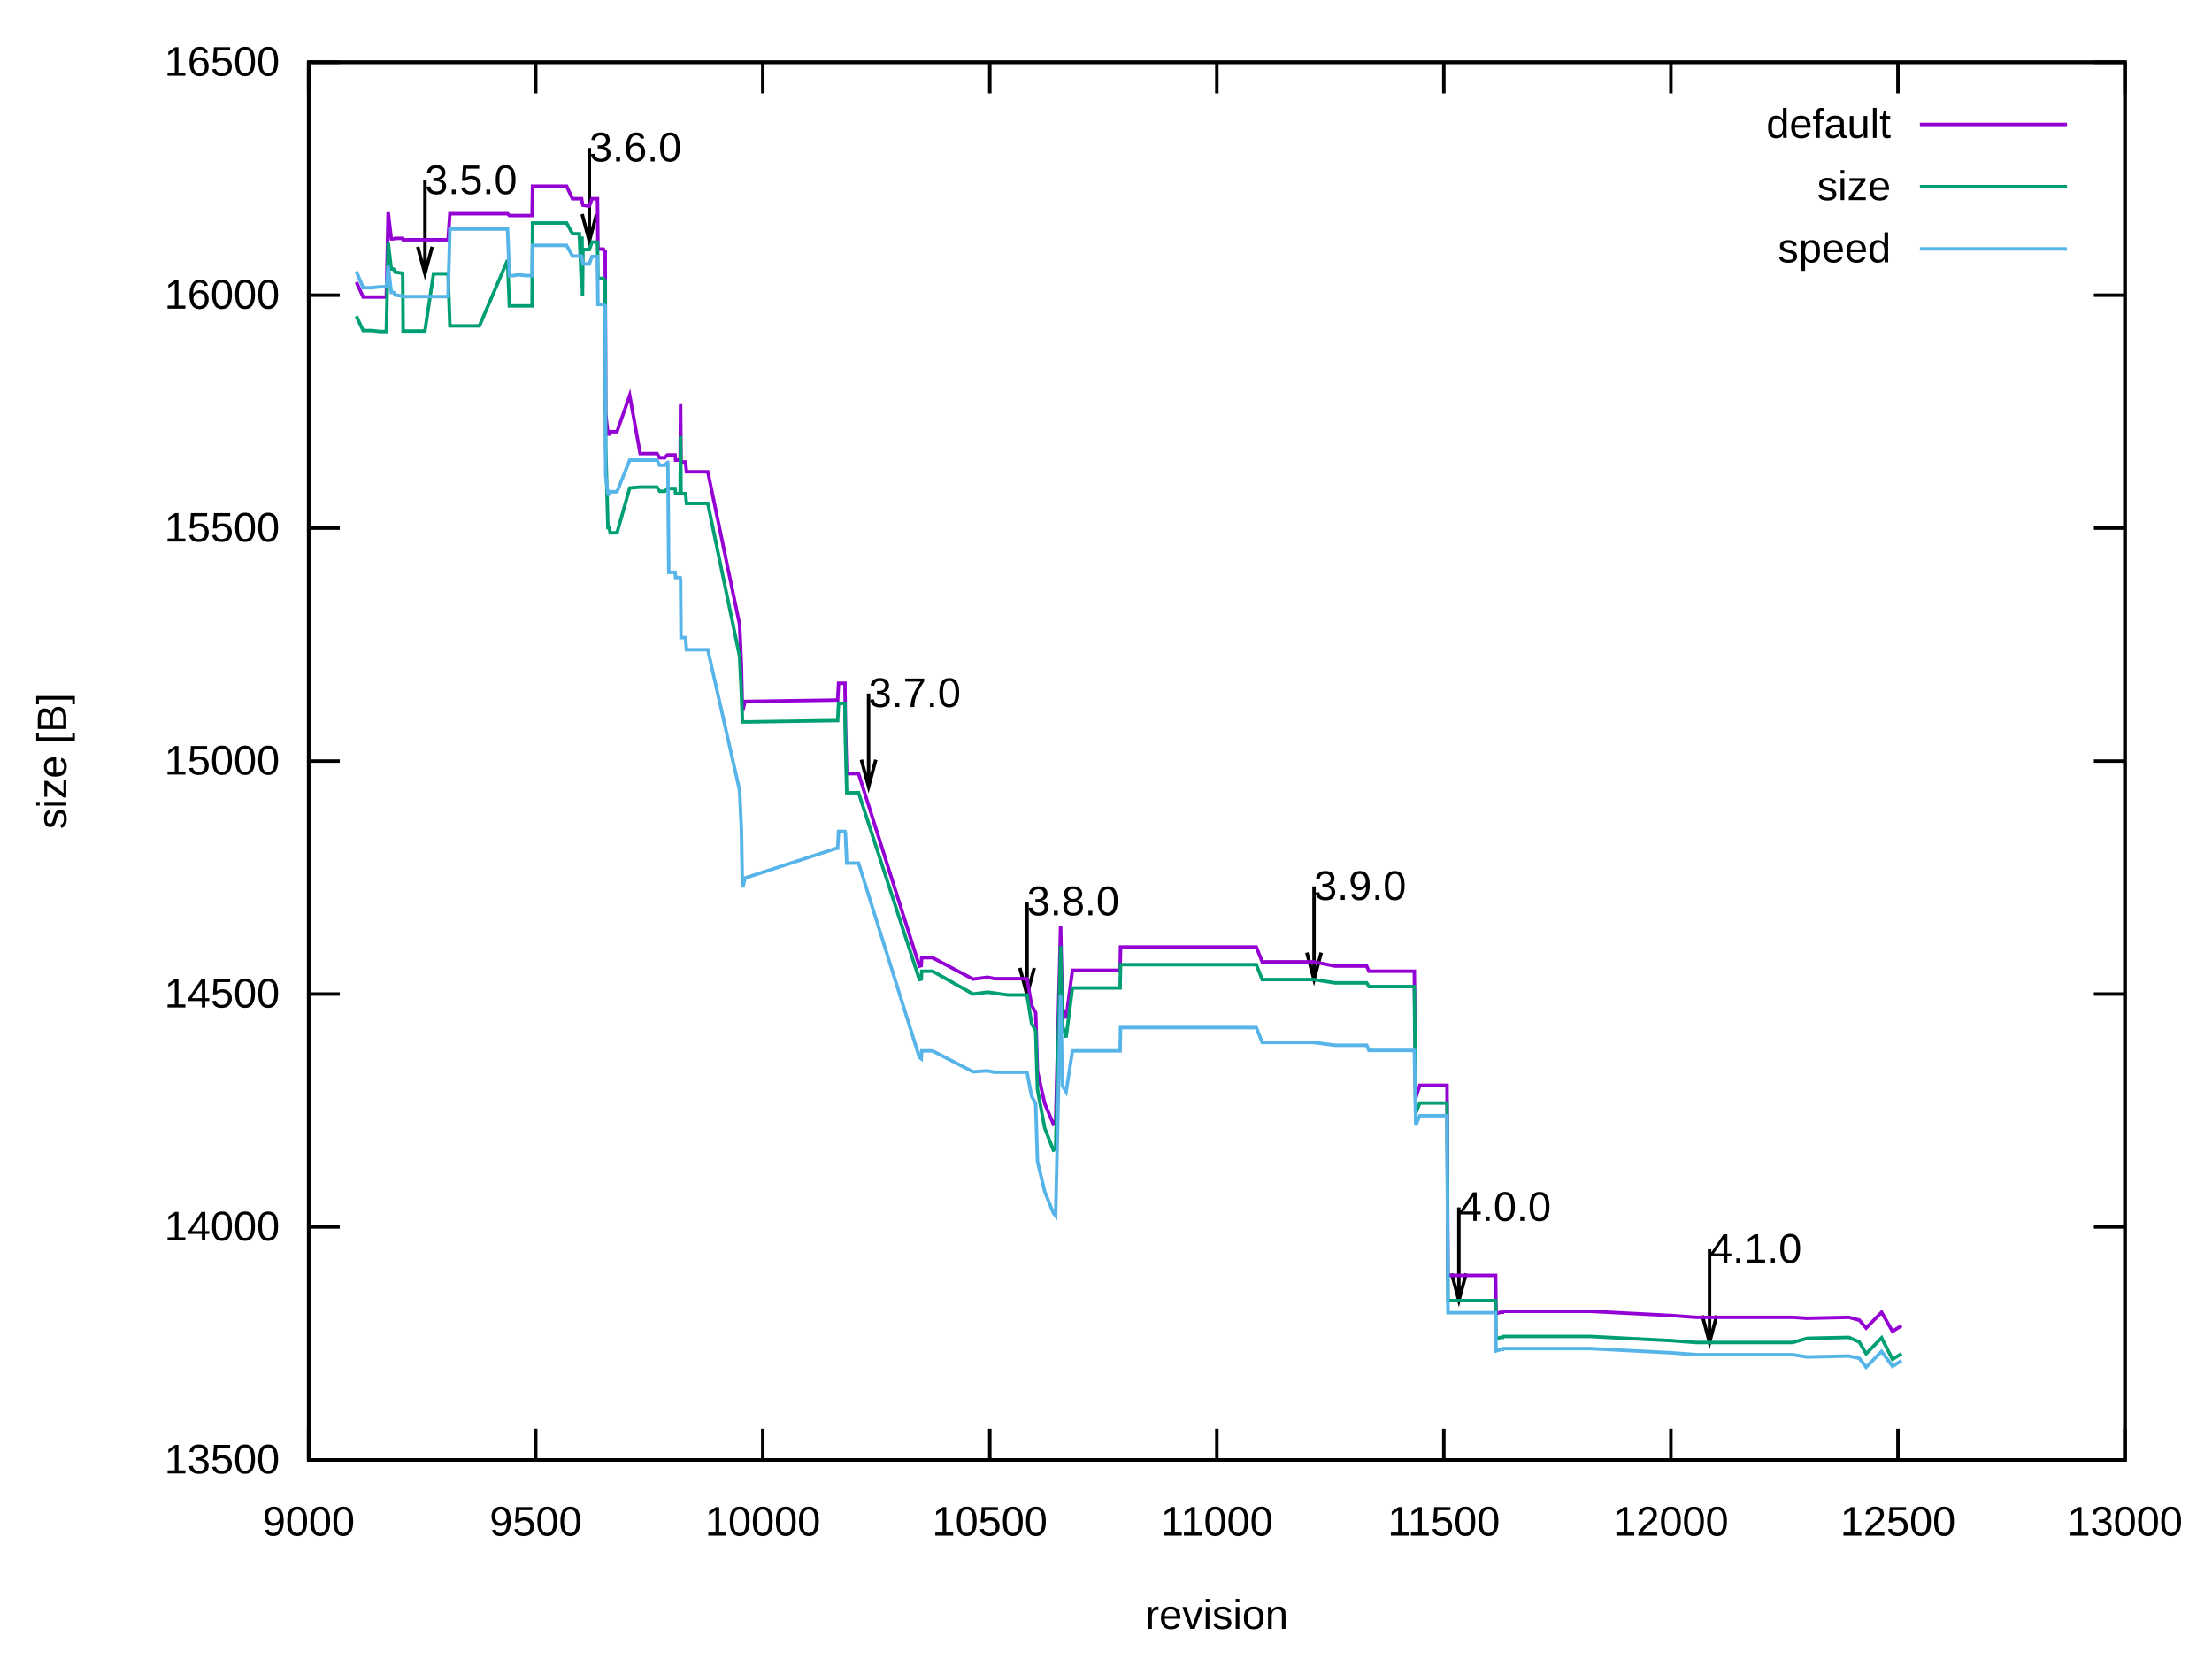
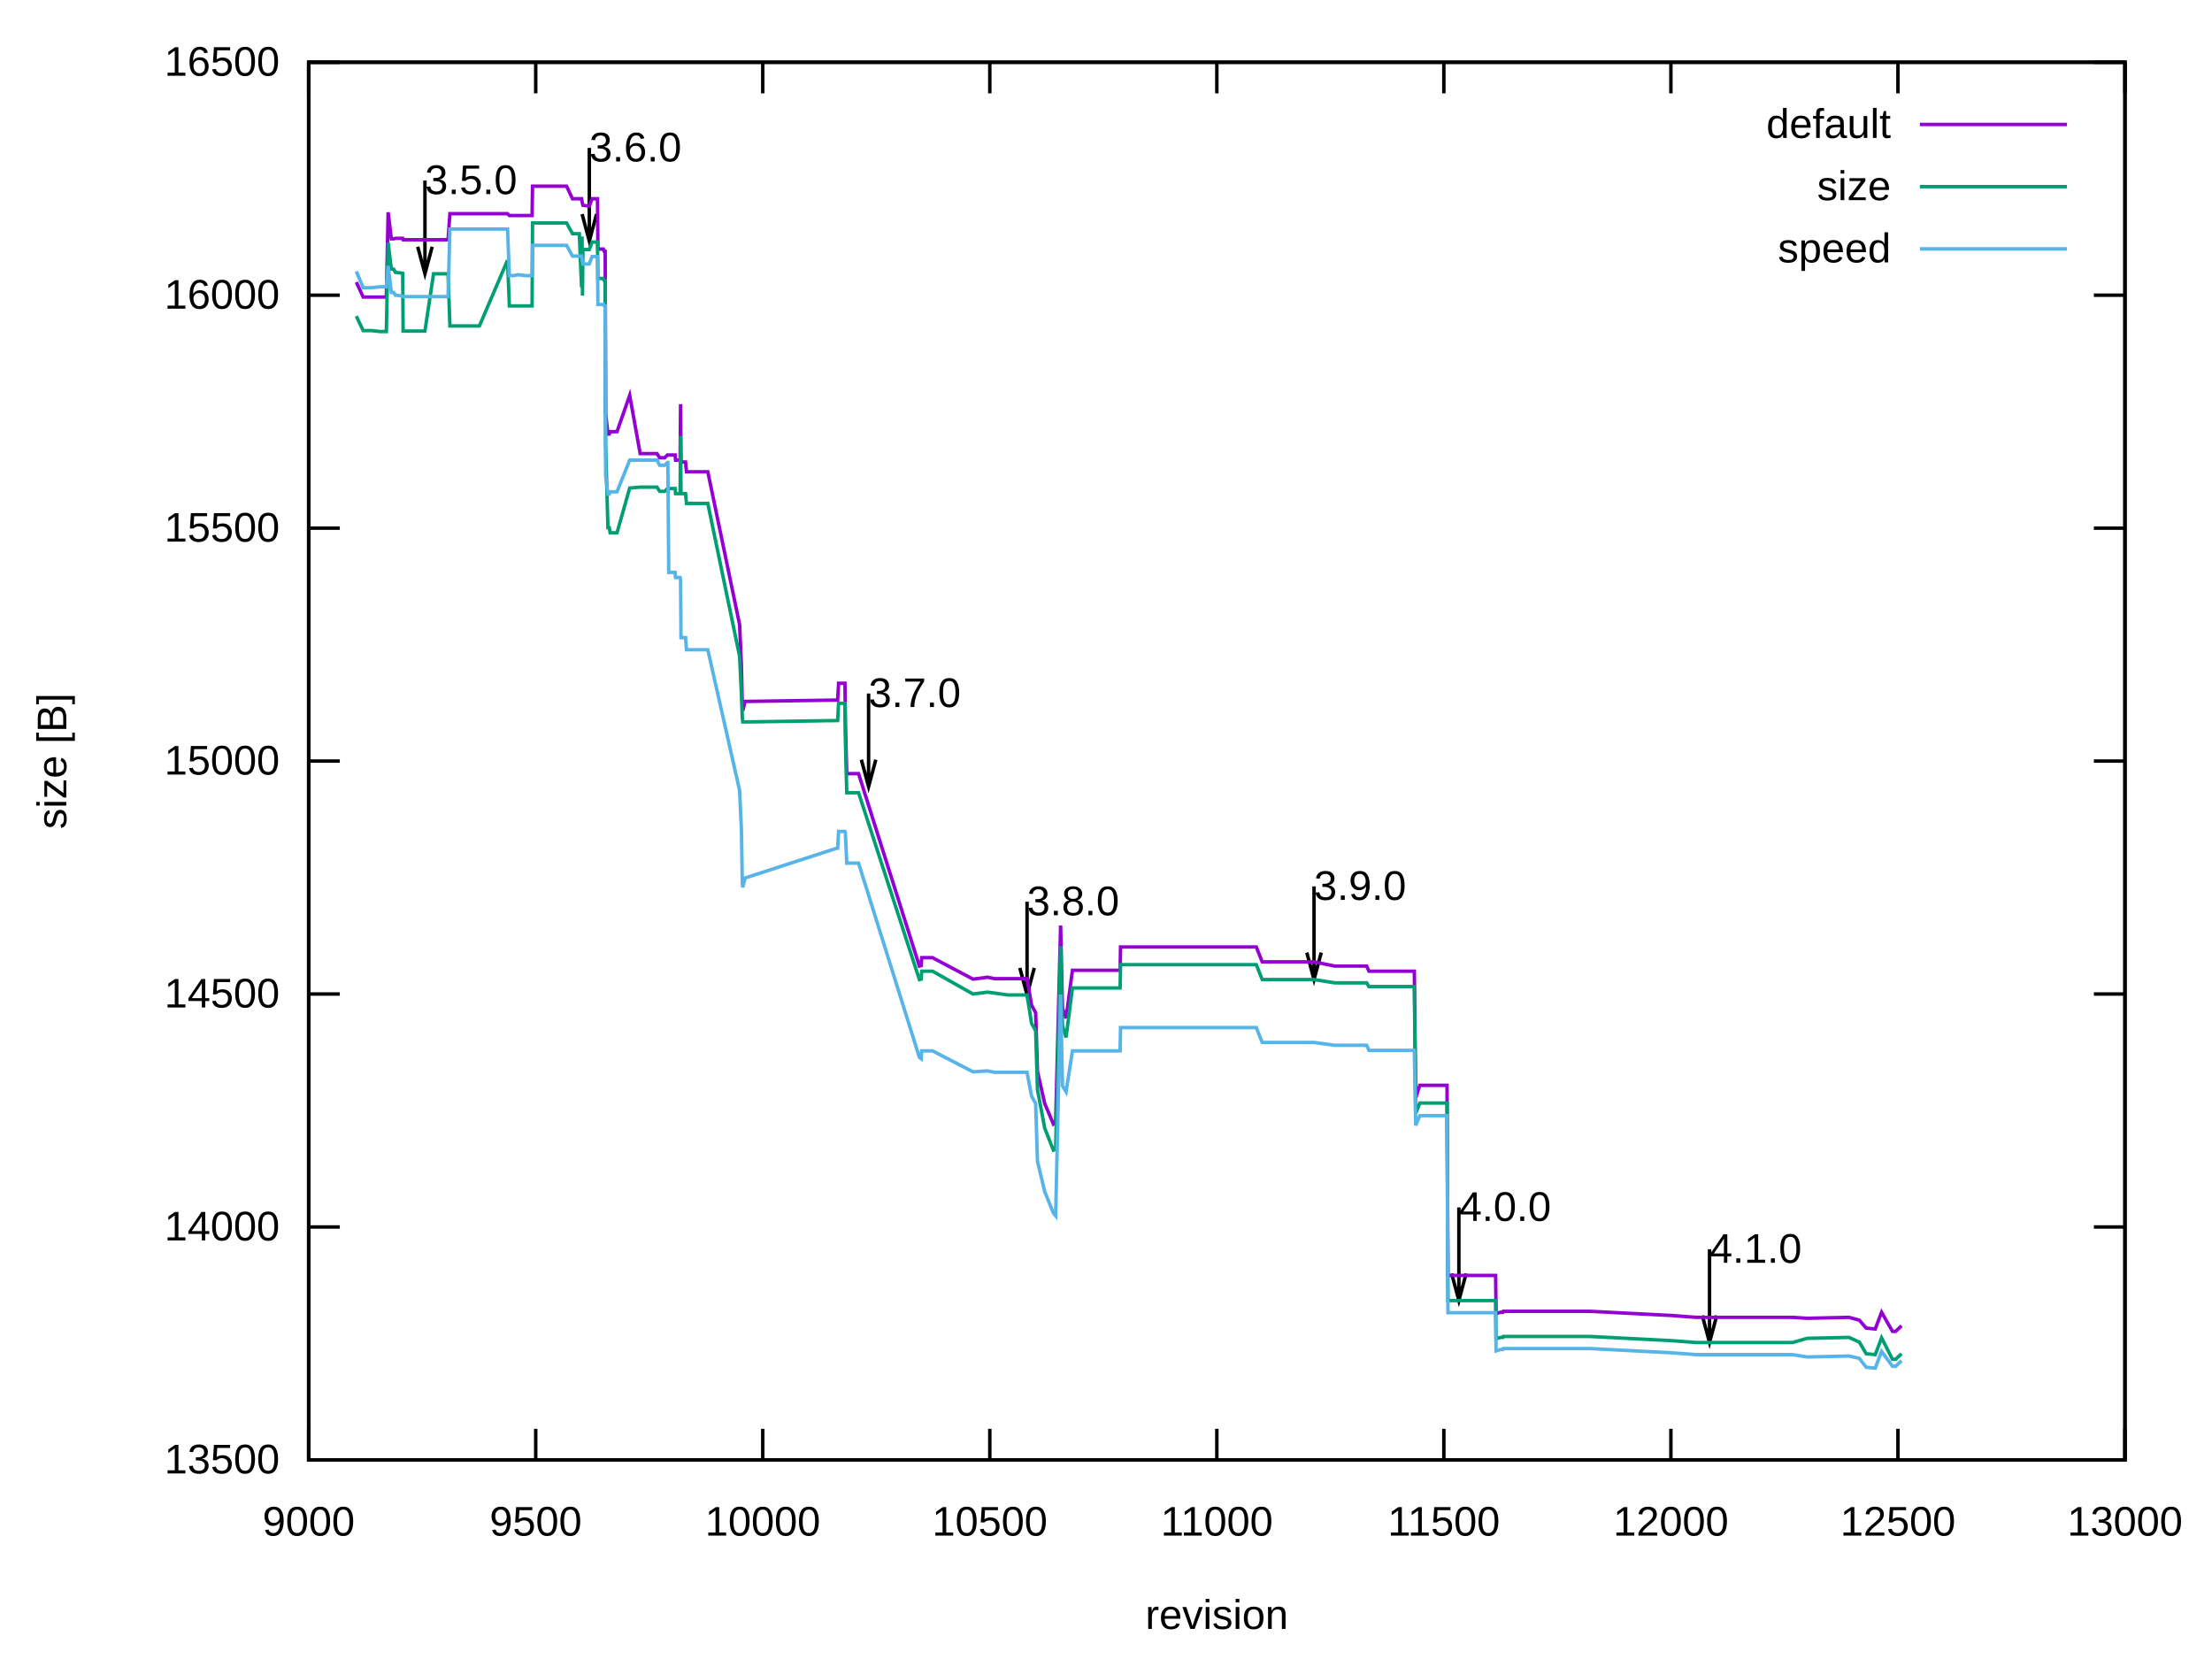
<svg xmlns="http://www.w3.org/2000/svg" xmlns:xlink="http://www.w3.org/1999/xlink" width="640" height="480" viewBox="0 0 640 480">
  <g id="gnuplot_canvas">
    <rect x="0" y="0" width="640" height="480" fill="none" />
    <defs>
      <circle id="gpDot" r="0.5" stroke-width="0.5" stroke="currentColor" />
      <path id="gpPt0" stroke-width="0.222" stroke="currentColor" d="M-1,0 h2 M0,-1 v2" />
      <path id="gpPt1" stroke-width="0.222" stroke="currentColor" d="M-1,-1 L1,1 M1,-1 L-1,1" />
      <path id="gpPt2" stroke-width="0.222" stroke="currentColor" d="M-1,0 L1,0 M0,-1 L0,1 M-1,-1 L1,1 M-1,1 L1,-1" />
      <rect id="gpPt3" stroke-width="0.222" stroke="currentColor" x="-1" y="-1" width="2" height="2" />
      <rect id="gpPt4" stroke-width="0.222" stroke="currentColor" fill="currentColor" x="-1" y="-1" width="2" height="2" />
      <circle id="gpPt5" stroke-width="0.222" stroke="currentColor" cx="0" cy="0" r="1" />
      <use xlink:href="#gpPt5" id="gpPt6" fill="currentColor" stroke="none" />
      <path id="gpPt7" stroke-width="0.222" stroke="currentColor" d="M0,-1.33 L-1.33,0.67 L1.33,0.67 z" />
      <use xlink:href="#gpPt7" id="gpPt8" fill="currentColor" stroke="none" />
      <use xlink:href="#gpPt7" id="gpPt9" stroke="currentColor" transform="rotate(180)" />
      <use xlink:href="#gpPt9" id="gpPt10" fill="currentColor" stroke="none" />
      <use xlink:href="#gpPt3" id="gpPt11" stroke="currentColor" transform="rotate(45)" />
      <use xlink:href="#gpPt11" id="gpPt12" fill="currentColor" stroke="none" />
      <path id="gpPt13" stroke-width="0.222" stroke="currentColor" d="M0,1.330 L1.265,0.411 L0.782,-1.067 L-0.782,-1.076 L-1.265,0.411 z" />
      <use xlink:href="#gpPt13" id="gpPt14" fill="currentColor" stroke="none" />
      <filter id="textbox" filterUnits="objectBoundingBox" x="0" y="0" height="1" width="1">
        <feFlood flood-color="white" flood-opacity="1" result="bgnd" />
        <feComposite in="SourceGraphic" in2="bgnd" operator="atop" />
      </filter>
      <filter id="greybox" filterUnits="objectBoundingBox" x="0" y="0" height="1" width="1">
        <feFlood flood-color="lightgrey" flood-opacity="1" result="grey" />
        <feComposite in="SourceGraphic" in2="grey" operator="atop" />
      </filter>
    </defs>
    <g fill="none" color="white" stroke="currentColor" stroke-width="1.00" stroke-linecap="butt" stroke-linejoin="miter">
</g>
    <g fill="none" color="black" stroke="currentColor" stroke-width="1.00" stroke-linecap="butt" stroke-linejoin="miter">
      <path stroke="black" d="M89.31,422.40 L98.31,422.40 M614.82,422.40 L605.82,422.40  " />
      <g transform="translate(80.92,426.30)" stroke="none" fill="black" font-family="Arial" font-size="12.00" text-anchor="end">
        <text>
          <tspan font-family="Arial"> 13500</tspan>
        </text>
      </g>
    </g>
    <g fill="none" color="black" stroke="currentColor" stroke-width="1.00" stroke-linecap="butt" stroke-linejoin="miter">
      <path stroke="black" d="M89.31,355.00 L98.31,355.00 M614.82,355.00 L605.82,355.00  " />
      <g transform="translate(80.92,358.90)" stroke="none" fill="black" font-family="Arial" font-size="12.00" text-anchor="end">
        <text>
          <tspan font-family="Arial"> 14000</tspan>
        </text>
      </g>
    </g>
    <g fill="none" color="black" stroke="currentColor" stroke-width="1.00" stroke-linecap="butt" stroke-linejoin="miter">
      <path stroke="black" d="M89.31,287.60 L98.31,287.60 M614.82,287.60 L605.82,287.60  " />
      <g transform="translate(80.92,291.50)" stroke="none" fill="black" font-family="Arial" font-size="12.00" text-anchor="end">
        <text>
          <tspan font-family="Arial"> 14500</tspan>
        </text>
      </g>
    </g>
    <g fill="none" color="black" stroke="currentColor" stroke-width="1.00" stroke-linecap="butt" stroke-linejoin="miter">
      <path stroke="black" d="M89.31,220.20 L98.31,220.20 M614.82,220.20 L605.82,220.20  " />
      <g transform="translate(80.92,224.10)" stroke="none" fill="black" font-family="Arial" font-size="12.00" text-anchor="end">
        <text>
          <tspan font-family="Arial"> 15000</tspan>
        </text>
      </g>
    </g>
    <g fill="none" color="black" stroke="currentColor" stroke-width="1.00" stroke-linecap="butt" stroke-linejoin="miter">
      <path stroke="black" d="M89.31,152.81 L98.31,152.81 M614.82,152.81 L605.82,152.81  " />
      <g transform="translate(80.92,156.71)" stroke="none" fill="black" font-family="Arial" font-size="12.00" text-anchor="end">
        <text>
          <tspan font-family="Arial"> 15500</tspan>
        </text>
      </g>
    </g>
    <g fill="none" color="black" stroke="currentColor" stroke-width="1.00" stroke-linecap="butt" stroke-linejoin="miter">
      <path stroke="black" d="M89.31,85.41 L98.31,85.41 M614.82,85.41 L605.82,85.41  " />
      <g transform="translate(80.92,89.31)" stroke="none" fill="black" font-family="Arial" font-size="12.00" text-anchor="end">
        <text>
          <tspan font-family="Arial"> 16000</tspan>
        </text>
      </g>
    </g>
    <g fill="none" color="black" stroke="currentColor" stroke-width="1.00" stroke-linecap="butt" stroke-linejoin="miter">
      <path stroke="black" d="M89.31,18.01 L98.31,18.01 M614.82,18.01 L605.82,18.01  " />
      <g transform="translate(80.92,21.91)" stroke="none" fill="black" font-family="Arial" font-size="12.00" text-anchor="end">
        <text>
          <tspan font-family="Arial"> 16500</tspan>
        </text>
      </g>
    </g>
    <g fill="none" color="black" stroke="currentColor" stroke-width="1.00" stroke-linecap="butt" stroke-linejoin="miter">
      <path stroke="black" d="M89.31,422.40 L89.31,413.40 M89.31,18.01 L89.31,27.01  " />
      <g transform="translate(89.31,444.30)" stroke="none" fill="black" font-family="Arial" font-size="12.00" text-anchor="middle">
        <text>
          <tspan font-family="Arial"> 9000</tspan>
        </text>
      </g>
    </g>
    <g fill="none" color="black" stroke="currentColor" stroke-width="1.00" stroke-linecap="butt" stroke-linejoin="miter">
      <path stroke="black" d="M155.00,422.40 L155.00,413.40 M155.00,18.01 L155.00,27.01  " />
      <g transform="translate(155.00,444.30)" stroke="none" fill="black" font-family="Arial" font-size="12.00" text-anchor="middle">
        <text>
          <tspan font-family="Arial"> 9500</tspan>
        </text>
      </g>
    </g>
    <g fill="none" color="black" stroke="currentColor" stroke-width="1.00" stroke-linecap="butt" stroke-linejoin="miter">
      <path stroke="black" d="M220.69,422.40 L220.69,413.40 M220.69,18.01 L220.69,27.01  " />
      <g transform="translate(220.69,444.30)" stroke="none" fill="black" font-family="Arial" font-size="12.00" text-anchor="middle">
        <text>
          <tspan font-family="Arial"> 10000</tspan>
        </text>
      </g>
    </g>
    <g fill="none" color="black" stroke="currentColor" stroke-width="1.00" stroke-linecap="butt" stroke-linejoin="miter">
      <path stroke="black" d="M286.38,422.40 L286.38,413.40 M286.38,18.01 L286.38,27.01  " />
      <g transform="translate(286.38,444.30)" stroke="none" fill="black" font-family="Arial" font-size="12.00" text-anchor="middle">
        <text>
          <tspan font-family="Arial"> 10500</tspan>
        </text>
      </g>
    </g>
    <g fill="none" color="black" stroke="currentColor" stroke-width="1.00" stroke-linecap="butt" stroke-linejoin="miter">
      <path stroke="black" d="M352.07,422.40 L352.07,413.40 M352.07,18.01 L352.07,27.01  " />
      <g transform="translate(352.07,444.30)" stroke="none" fill="black" font-family="Arial" font-size="12.00" text-anchor="middle">
        <text>
          <tspan font-family="Arial"> 11000</tspan>
        </text>
      </g>
    </g>
    <g fill="none" color="black" stroke="currentColor" stroke-width="1.00" stroke-linecap="butt" stroke-linejoin="miter">
      <path stroke="black" d="M417.75,422.40 L417.75,413.40 M417.75,18.01 L417.75,27.01  " />
      <g transform="translate(417.75,444.30)" stroke="none" fill="black" font-family="Arial" font-size="12.00" text-anchor="middle">
        <text>
          <tspan font-family="Arial"> 11500</tspan>
        </text>
      </g>
    </g>
    <g fill="none" color="black" stroke="currentColor" stroke-width="1.00" stroke-linecap="butt" stroke-linejoin="miter">
      <path stroke="black" d="M483.44,422.40 L483.44,413.40 M483.44,18.01 L483.44,27.01  " />
      <g transform="translate(483.44,444.30)" stroke="none" fill="black" font-family="Arial" font-size="12.00" text-anchor="middle">
        <text>
          <tspan font-family="Arial"> 12000</tspan>
        </text>
      </g>
    </g>
    <g fill="none" color="black" stroke="currentColor" stroke-width="1.00" stroke-linecap="butt" stroke-linejoin="miter">
      <path stroke="black" d="M549.13,422.40 L549.13,413.40 M549.13,18.01 L549.13,27.01  " />
      <g transform="translate(549.13,444.30)" stroke="none" fill="black" font-family="Arial" font-size="12.00" text-anchor="middle">
        <text>
          <tspan font-family="Arial"> 12500</tspan>
        </text>
      </g>
    </g>
    <g fill="none" color="black" stroke="currentColor" stroke-width="1.00" stroke-linecap="butt" stroke-linejoin="miter">
      <path stroke="black" d="M614.82,422.40 L614.82,413.40 M614.82,18.01 L614.82,27.01  " />
      <g transform="translate(614.82,444.30)" stroke="none" fill="black" font-family="Arial" font-size="12.00" text-anchor="middle">
        <text>
          <tspan font-family="Arial"> 13000</tspan>
        </text>
      </g>
    </g>
    <g fill="none" color="black" stroke="currentColor" stroke-width="1.00" stroke-linecap="butt" stroke-linejoin="miter">
</g>
    <g fill="none" color="black" stroke="currentColor" stroke-width="1.00" stroke-linecap="butt" stroke-linejoin="miter">
      <path stroke="black" d="M89.31,18.01 L89.31,422.40 L614.82,422.40 L614.82,18.01 L89.31,18.01 Z  " />
      <g transform="translate(122.94,56.15)" stroke="none" fill="black" font-family="Arial" font-size="12.00" text-anchor="start">
        <text>
          <tspan font-family="Arial">3.5.0</tspan>
        </text>
      </g>
      <g transform="translate(170.50,46.71)" stroke="none" fill="black" font-family="Arial" font-size="12.00" text-anchor="start">
        <text>
          <tspan font-family="Arial">3.6.0</tspan>
        </text>
      </g>
      <g transform="translate(251.30,204.56)" stroke="none" fill="black" font-family="Arial" font-size="12.00" text-anchor="start">
        <text>
          <tspan font-family="Arial">3.7.0</tspan>
        </text>
      </g>
      <g transform="translate(297.15,264.81)" stroke="none" fill="black" font-family="Arial" font-size="12.00" text-anchor="start">
        <text>
          <tspan font-family="Arial">3.8.0</tspan>
        </text>
      </g>
      <g transform="translate(380.18,260.37)" stroke="none" fill="black" font-family="Arial" font-size="12.00" text-anchor="start">
        <text>
          <tspan font-family="Arial">3.9.0</tspan>
        </text>
      </g>
      <g transform="translate(422.09,353.24)" stroke="none" fill="black" font-family="Arial" font-size="12.00" text-anchor="start">
        <text>
          <tspan font-family="Arial">4.0.0</tspan>
        </text>
      </g>
      <g transform="translate(494.61,365.37)" stroke="none" fill="black" font-family="Arial" font-size="12.00" text-anchor="start">
        <text>
          <tspan font-family="Arial">4.1.0</tspan>
        </text>
      </g>
      <path stroke="black" d="M120.86,71.39 L122.95,79.20 L125.04,71.39 M122.95,52.24 L122.95,79.20 M168.42,61.95 L170.51,69.76 L172.60,61.95   M170.51,42.80 L170.51,69.76 M249.22,219.80 L251.31,227.61 L253.40,219.80 M251.31,200.65 L251.31,227.61 M295.07,280.05   L297.16,287.86 L299.25,280.05 M297.16,260.90 L297.16,287.86 M378.10,275.61 L380.19,283.41 L382.28,275.61 M380.19,256.46   L380.19,283.41 M420.01,368.48 L422.10,376.29 L424.19,368.48 M422.10,349.33 L422.10,376.29 M492.53,380.61 L494.62,388.42   L496.71,380.61 M494.62,361.46 L494.62,388.42  " />
    </g>
    <g fill="none" color="black" stroke="currentColor" stroke-width="1.00" stroke-linecap="butt" stroke-linejoin="miter">
      <g transform="translate(19.18,220.21) rotate(270)" stroke="none" fill="black" font-family="Arial" font-size="12.00" text-anchor="middle">
        <text>
          <tspan font-family="Arial">size [B]</tspan>
        </text>
      </g>
    </g>
    <g fill="none" color="black" stroke="currentColor" stroke-width="1.00" stroke-linecap="butt" stroke-linejoin="miter">
      <g transform="translate(352.06,471.30)" stroke="none" fill="black" font-family="Arial" font-size="12.00" text-anchor="middle">
        <text>
          <tspan font-family="Arial">revision</tspan>
        </text>
      </g>
    </g>
    <g fill="none" color="black" stroke="currentColor" stroke-width="1.00" stroke-linecap="butt" stroke-linejoin="miter">
</g>
    <g id="gnuplot_plot_1">
      <g fill="none" color="black" stroke="currentColor" stroke-width="1.00" stroke-linecap="butt" stroke-linejoin="miter">
        <g transform="translate(547.09,39.91)" stroke="none" fill="black" font-family="Arial" font-size="12.00" text-anchor="end">
          <text>
            <tspan font-family="Arial">default</tspan>
          </text>
        </g>
      </g>
      <g fill="none" color="black" stroke="currentColor" stroke-width="1.00" stroke-linecap="butt" stroke-linejoin="miter">
-         <path stroke="rgb(148,   0, 211)" d="M555.48,36.01 L598.04,36.01 M103.10,81.63 L105.08,85.95 L105.60,85.95 L105.99,85.95 L107.44,85.95 L109.94,85.95   L111.78,85.95 L112.30,61.41 L113.22,69.10 L113.88,69.10 L114.40,68.96 L114.67,68.96 L116.51,68.96 L116.64,69.37   L117.95,69.37 L119.92,69.37 L122.94,69.37 L125.44,69.37 L127.54,69.37 L129.64,69.37 L130.17,61.82 L131.22,61.82   L135.82,61.82 L138.71,61.82 L146.85,61.82 L147.38,62.36 L147.77,62.36 L148.69,62.36 L149.88,62.36 L152.11,62.36   L153.29,62.36 L153.95,62.36 L154.08,53.87 L154.74,53.87 L157.76,53.87 L160.25,53.87 L161.57,53.87 L163.93,53.87   L165.64,57.51 L166.69,57.51 L167.61,57.51 L168.27,57.51 L168.40,58.31 L168.53,58.85 L168.66,59.39 L170.50,59.66   L171.29,57.51 L172.34,57.51 L172.73,57.51 L172.87,57.51 L173.00,72.06 L173.13,72.06 L173.39,72.06 L174.05,72.06   L174.18,72.06 L174.57,72.06 L174.84,72.74 L175.10,72.74 L175.23,119.65 L175.89,125.58 L176.28,125.58 L176.54,124.90   L176.68,124.90 L176.81,124.90 L178.52,124.90 L182.19,114.39 L185.22,131.24 L186.53,131.24 L187.45,131.24 L187.97,131.24   L189.29,131.24 L189.68,131.24 L189.81,131.24 L189.95,131.24 L190.08,131.24 L190.86,132.45 L192.31,132.45 L193.10,131.64   L193.23,131.64 L193.49,131.64 L194.02,131.64 L194.81,131.64 L195.33,131.64 L195.46,133.13 L196.38,133.13 L196.78,133.13   L196.91,116.95 L197.04,133.67 L198.35,133.67 L198.62,136.50 L199.14,136.50 L204.79,136.50 L213.99,180.71 L214.51,192.44   L214.78,204.57 L214.91,205.65 L215.56,202.95 L242.10,202.55 L242.36,202.55 L242.63,197.69 L243.55,197.69 L244.47,197.69   L244.60,209.42 L244.99,223.84 L245.91,223.84 L248.15,223.84 L248.41,223.84 L266.01,279.52 L266.54,279.38 L266.67,277.09   L268.77,277.09 L268.90,277.09 L269.82,277.09 L281.52,283.29 L285.72,282.75 L287.69,283.16 L291.63,283.16 L294.00,283.16   L297.15,283.16 L298.46,290.84 L299.65,293.00 L300.17,309.98 L302.27,319.28 L304.77,325.21 L305.43,324.67 L306.87,267.79   L307.40,291.65 L308.45,294.61 L310.29,280.73 L322.51,280.73 L323.42,280.73 L323.95,280.73 L324.08,280.73 L324.21,273.99   L324.48,273.99 L325.79,273.99 L338.93,273.99 L346.81,273.99 L348.65,273.99 L363.49,273.99 L365.20,278.30 L371.77,278.30   L380.18,278.30 L386.22,279.52 L395.42,279.52 L396.08,281.00 L400.81,281.00 L409.21,281.00 L409.61,317.66 L410.79,314.02   L418.67,314.02 L418.94,369.02 L422.09,369.02 L429.05,369.02 L432.73,369.02 L432.86,380.07 L434.18,379.67 L434.83,379.67   L434.96,379.40 L435.75,379.40 L435.88,379.40 L446.92,379.40 L460.06,379.40 L483.57,380.61 L490.80,381.15 L494.61,381.15   L496.32,381.15 L496.58,381.15 L496.84,381.15 L497.37,381.15 L497.76,381.15 L498.42,381.15 L499.34,381.15 L502.62,381.15   L504.33,381.15 L506.04,381.15 L511.16,381.15 L513.66,381.15 L515.50,381.15 L517.34,381.15 L518.65,381.15 L522.86,381.42   L534.94,381.15 L537.96,381.96 L539.93,384.25 L544.40,379.67 L547.55,385.20 L550.18,383.58  " />
+         <path stroke="rgb(148,   0, 211)" d="M555.48,36.01 L598.04,36.01 M103.10,81.63 L105.08,85.95 L105.60,85.95 L105.99,85.95 L107.44,85.95 L109.94,85.95   L111.78,85.95 L112.30,61.41 L113.22,69.10 L113.88,69.10 L114.40,68.96 L114.67,68.96 L116.51,68.96 L116.64,69.37   L117.95,69.37 L119.92,69.37 L122.94,69.37 L125.44,69.37 L127.54,69.37 L129.64,69.37 L130.17,61.82 L131.22,61.82   L135.82,61.82 L138.71,61.82 L146.85,61.82 L147.38,62.36 L147.77,62.36 L148.69,62.36 L149.88,62.36 L152.11,62.36   L153.29,62.36 L153.95,62.36 L154.08,53.87 L154.74,53.87 L157.76,53.87 L160.25,53.87 L161.57,53.87 L163.93,53.87   L165.64,57.51 L166.69,57.51 L167.61,57.51 L168.27,57.51 L168.40,58.31 L168.53,58.85 L168.66,59.39 L170.50,59.66   L171.29,57.51 L172.34,57.51 L172.73,57.51 L172.87,57.51 L173.00,72.06 L173.13,72.06 L173.39,72.06 L174.05,72.06   L174.18,72.06 L174.57,72.06 L174.84,72.74 L175.10,72.74 L175.23,119.65 L175.89,125.58 L176.28,125.58 L176.54,124.90   L176.68,124.90 L176.81,124.90 L178.52,124.90 L182.19,114.39 L185.22,131.24 L186.53,131.24 L187.45,131.24 L187.97,131.24   L189.29,131.24 L189.68,131.24 L189.81,131.24 L189.95,131.24 L190.08,131.24 L190.86,132.45 L192.31,132.45 L193.10,131.64   L193.23,131.64 L193.49,131.64 L194.02,131.64 L194.81,131.64 L195.33,131.64 L195.46,133.13 L196.38,133.13 L196.78,133.13   L196.91,116.95 L197.04,133.67 L198.35,133.67 L198.62,136.50 L199.14,136.50 L204.79,136.50 L213.99,180.71 L214.51,192.44   L214.78,204.57 L214.91,205.65 L215.56,202.95 L242.10,202.55 L242.36,202.55 L242.63,197.69 L243.55,197.69 L244.47,197.69   L244.60,209.42 L244.99,223.84 L245.91,223.84 L248.15,223.84 L248.41,223.84 L266.01,279.52 L266.54,279.38 L266.67,277.09   L268.77,277.09 L268.90,277.09 L269.82,277.09 L281.52,283.29 L285.72,282.75 L287.69,283.16 L291.63,283.16 L294.00,283.16   L297.15,283.16 L298.46,290.84 L299.65,293.00 L300.17,309.98 L302.27,319.28 L304.77,325.21 L305.43,324.67 L306.87,267.79   L307.40,291.65 L308.45,294.61 L310.29,280.73 L322.51,280.73 L323.42,280.73 L323.95,280.73 L324.08,280.73 L324.21,273.99   L324.48,273.99 L325.79,273.99 L338.93,273.99 L346.81,273.99 L348.65,273.99 L363.49,273.99 L365.20,278.30 L371.77,278.30   L380.18,278.30 L386.22,279.52 L395.42,279.52 L396.08,281.00 L400.81,281.00 L409.21,281.00 L409.61,317.66 L410.79,314.02   L418.67,314.02 L418.94,369.02 L422.09,369.02 L429.05,369.02 L432.73,369.02 L432.86,380.07 L434.18,379.67 L434.83,379.67   L434.96,379.40 L435.75,379.40 L435.88,379.40 L446.92,379.40 L460.06,379.40 L483.57,380.61 L490.80,381.15 L494.61,381.15   L496.32,381.15 L496.58,381.15 L496.84,381.15 L497.37,381.15 L497.76,381.15 L498.42,381.15 L499.34,381.15 L502.62,381.15   L504.33,381.15 L506.04,381.15 L511.16,381.15 L513.66,381.15 L515.50,381.15 L517.34,381.15 L518.65,381.15 L522.86,381.42   L534.94,381.15 L537.96,381.96 L539.93,384.25 L542.56,384.52 L544.40,379.67 L547.55,385.20 L548.47,385.20 L550.18,383.58    " />
      </g>
    </g>
    <g id="gnuplot_plot_2">
      <g fill="none" color="black" stroke="currentColor" stroke-width="1.00" stroke-linecap="butt" stroke-linejoin="miter">
        <g transform="translate(547.09,57.91)" stroke="none" fill="black" font-family="Arial" font-size="12.00" text-anchor="end">
          <text>
            <tspan font-family="Arial">size</tspan>
          </text>
        </g>
      </g>
      <g fill="none" color="black" stroke="currentColor" stroke-width="1.00" stroke-linecap="butt" stroke-linejoin="miter">
-         <path stroke="rgb(  0, 158, 115)" d="M555.48,54.01 L598.04,54.01 M103.10,91.47 L105.08,95.65 L105.60,95.65 L105.99,95.65 L107.44,95.65 L109.94,95.92   L111.78,95.92 L112.30,70.18 L113.22,77.86 L113.88,77.86 L114.40,78.80 L114.67,78.80 L116.51,79.07 L116.64,95.79   L117.95,95.79 L119.92,95.79 L122.94,95.79 L125.44,79.21 L127.54,79.21 L129.64,79.21 L130.17,94.30 L131.22,94.30   L135.82,94.30 L138.71,94.30 L146.85,75.30 L147.38,88.51 L147.77,88.51 L148.69,88.51 L149.88,88.51 L152.11,88.51   L153.29,88.51 L153.95,88.51 L154.08,64.51 L154.74,64.51 L157.76,64.51 L160.25,64.51 L161.57,64.51 L163.93,64.51   L165.64,67.62 L166.69,67.62 L167.61,67.62 L168.27,83.12 L168.40,68.42 L168.53,85.54 L168.66,72.20 L170.50,72.20   L171.29,70.04 L172.34,70.04 L172.73,70.04 L172.87,70.04 L173.00,80.56 L173.13,80.56 L173.39,80.56 L174.05,80.56   L174.18,80.56 L174.57,80.56 L174.84,81.23 L175.10,81.23 L175.23,128.81 L175.89,152.67 L176.28,152.67 L176.54,154.15   L176.68,154.15 L176.81,154.15 L178.52,154.15 L182.19,141.21 L185.22,140.94 L186.53,140.94 L187.45,140.94 L187.97,140.94   L189.29,140.94 L189.68,140.94 L189.81,140.94 L189.95,140.94 L190.08,140.94 L190.86,142.16 L192.31,142.16 L193.10,141.35   L193.23,141.35 L193.49,141.35 L194.02,141.35 L194.81,141.35 L195.33,141.35 L195.46,142.83 L196.38,142.83 L196.78,142.83   L196.91,126.12 L197.04,142.83 L198.35,142.83 L198.62,145.66 L199.14,145.66 L204.79,145.66 L213.99,189.88 L214.51,200.66   L214.78,207.80 L214.91,208.88 L215.56,208.88 L242.10,208.48 L242.36,208.48 L242.63,203.49 L243.55,203.49 L244.47,203.49   L244.60,214.27 L244.99,229.37 L245.91,229.37 L248.15,229.37 L248.41,229.37 L266.01,283.42 L266.54,283.29 L266.67,281.00   L268.77,281.00 L268.90,281.00 L269.82,281.00 L281.52,287.60 L285.72,287.06 L287.69,287.33 L291.63,287.87 L294.00,287.87   L297.15,287.87 L298.46,296.10 L299.65,298.25 L300.17,315.24 L302.27,326.42 L304.77,332.76 L305.43,332.49 L306.87,273.72   L307.40,296.77 L308.45,300.14 L310.29,285.85 L322.51,285.85 L323.42,285.85 L323.95,285.85 L324.08,285.85 L324.21,279.11   L324.48,279.11 L325.79,279.11 L338.93,279.11 L346.81,279.11 L348.65,279.11 L363.49,279.11 L365.20,283.42 L371.77,283.42   L380.18,283.42 L386.22,284.37 L395.42,284.37 L396.08,285.45 L400.81,285.45 L409.21,285.45 L409.61,322.11 L410.79,319.15   L418.67,319.15 L418.94,376.30 L422.09,376.30 L429.05,376.30 L432.73,376.30 L432.86,387.35 L434.18,386.95 L434.83,386.95   L434.96,386.68 L435.75,386.68 L435.88,386.68 L446.92,386.68 L460.06,386.68 L483.57,387.89 L490.80,388.43 L494.61,388.43   L496.32,388.43 L496.58,388.43 L496.84,388.43 L497.37,388.43 L497.76,388.43 L498.42,388.43 L499.34,388.43 L502.62,388.43   L504.33,388.43 L506.04,388.43 L511.16,388.43 L513.66,388.43 L515.50,388.43 L517.34,388.43 L518.65,388.43 L522.86,387.22   L534.94,386.95 L537.96,388.30 L539.93,391.67 L544.40,387.08 L547.55,393.28 L550.18,391.67  " />
+         <path stroke="rgb(  0, 158, 115)" d="M555.48,54.01 L598.04,54.01 M103.10,91.47 L105.08,95.65 L105.60,95.65 L105.99,95.65 L107.44,95.65 L109.94,95.92   L111.78,95.92 L112.30,70.18 L113.22,77.86 L113.88,77.86 L114.40,78.80 L114.67,78.80 L116.51,79.07 L116.64,95.79   L117.95,95.79 L119.92,95.79 L122.94,95.79 L125.44,79.21 L127.54,79.21 L129.64,79.21 L130.17,94.30 L131.22,94.30   L135.82,94.30 L138.71,94.30 L146.85,75.30 L147.38,88.51 L147.77,88.51 L148.69,88.51 L149.88,88.51 L152.11,88.51   L153.29,88.51 L153.95,88.51 L154.08,64.51 L154.74,64.51 L157.76,64.51 L160.25,64.51 L161.57,64.51 L163.93,64.51   L165.64,67.62 L166.69,67.62 L167.61,67.62 L168.27,83.12 L168.40,68.42 L168.53,85.54 L168.66,72.20 L170.50,72.20   L171.29,70.04 L172.34,70.04 L172.73,70.04 L172.87,70.04 L173.00,80.56 L173.13,80.56 L173.39,80.56 L174.05,80.56   L174.18,80.56 L174.57,80.56 L174.84,81.23 L175.10,81.23 L175.23,128.81 L175.89,152.67 L176.28,152.67 L176.54,154.15   L176.68,154.15 L176.81,154.15 L178.52,154.15 L182.19,141.21 L185.22,140.94 L186.53,140.94 L187.45,140.94 L187.97,140.94   L189.29,140.94 L189.68,140.94 L189.81,140.94 L189.95,140.94 L190.08,140.94 L190.86,142.16 L192.31,142.16 L193.10,141.35   L193.23,141.35 L193.49,141.35 L194.02,141.35 L194.81,141.35 L195.33,141.35 L195.46,142.83 L196.38,142.83 L196.78,142.83   L196.91,126.12 L197.04,142.83 L198.35,142.83 L198.62,145.66 L199.14,145.66 L204.79,145.66 L213.99,189.88 L214.51,200.66   L214.78,207.80 L214.91,208.88 L215.56,208.88 L242.10,208.48 L242.36,208.48 L242.63,203.49 L243.55,203.49 L244.47,203.49   L244.60,214.27 L244.99,229.37 L245.91,229.37 L248.15,229.37 L248.41,229.37 L266.01,283.42 L266.54,283.29 L266.67,281.00   L268.77,281.00 L268.90,281.00 L269.82,281.00 L281.52,287.60 L285.72,287.06 L287.69,287.33 L291.63,287.87 L294.00,287.87   L297.15,287.87 L298.46,296.10 L299.65,298.25 L300.17,315.24 L302.27,326.42 L304.77,332.76 L305.43,332.49 L306.87,273.72   L307.40,296.77 L308.45,300.14 L310.29,285.85 L322.51,285.85 L323.42,285.85 L323.95,285.85 L324.08,285.85 L324.21,279.11   L324.48,279.11 L325.79,279.11 L338.93,279.11 L346.81,279.11 L348.65,279.11 L363.49,279.11 L365.20,283.42 L371.77,283.42   L380.18,283.42 L386.22,284.37 L395.42,284.37 L396.08,285.45 L400.81,285.45 L409.21,285.45 L409.61,322.11 L410.79,319.15   L418.67,319.15 L418.94,376.30 L422.09,376.30 L429.05,376.30 L432.73,376.30 L432.86,387.35 L434.18,386.95 L434.83,386.95   L434.96,386.68 L435.75,386.68 L435.88,386.68 L446.92,386.68 L460.06,386.68 L483.57,387.89 L490.80,388.43 L494.61,388.43   L496.32,388.43 L496.58,388.43 L496.84,388.43 L497.37,388.43 L497.76,388.43 L498.42,388.43 L499.34,388.43 L502.62,388.43   L504.33,388.43 L506.04,388.43 L511.16,388.43 L513.66,388.43 L515.50,388.43 L517.34,388.43 L518.65,388.43 L522.86,387.22   L534.94,386.95 L537.96,388.30 L539.93,391.67 L542.56,391.94 L544.40,387.08 L547.55,393.28 L548.47,393.28 L550.18,391.67    " />
      </g>
    </g>
    <g id="gnuplot_plot_3">
      <g fill="none" color="black" stroke="currentColor" stroke-width="1.00" stroke-linecap="butt" stroke-linejoin="miter">
        <g transform="translate(547.09,75.91)" stroke="none" fill="black" font-family="Arial" font-size="12.00" text-anchor="end">
          <text>
            <tspan font-family="Arial">speed</tspan>
          </text>
        </g>
      </g>
      <g fill="none" color="black" stroke="currentColor" stroke-width="1.00" stroke-linecap="butt" stroke-linejoin="miter">
-         <path stroke="rgb( 86, 180, 233)" d="M555.48,72.01 L598.04,72.01 M103.10,78.53 L105.08,83.25 L105.60,83.25 L105.99,83.25 L107.44,83.25 L109.94,82.98   L111.78,82.98 L112.30,76.92 L113.22,84.60 L113.88,84.60 L114.40,85.41 L114.67,85.41 L116.51,85.68 L116.64,85.81   L117.95,85.81 L119.92,85.81 L122.94,85.81 L125.44,85.81 L127.54,85.81 L129.64,85.81 L130.17,66.27 L131.22,66.27   L135.82,66.27 L138.71,66.27 L146.85,66.27 L147.38,79.75 L147.77,79.75 L148.69,79.75 L149.88,79.48 L152.11,79.75   L153.29,79.75 L153.95,79.75 L154.08,70.99 L154.74,70.99 L157.76,70.99 L160.25,70.99 L161.57,70.99 L163.93,70.99   L165.64,74.09 L166.69,74.09 L167.61,74.09 L168.27,74.09 L168.40,74.89 L168.53,75.70 L168.66,76.38 L170.50,76.38   L171.29,74.22 L172.34,74.22 L172.73,74.22 L172.87,74.22 L173.00,88.10 L173.13,88.10 L173.39,88.10 L174.05,88.10   L174.18,88.10 L174.57,88.10 L174.84,88.51 L175.10,88.51 L175.23,137.57 L175.89,142.97 L176.28,142.97 L176.54,142.29   L176.68,142.29 L176.81,142.29 L178.52,142.29 L182.19,133.13 L185.22,133.13 L186.53,133.13 L187.45,133.13 L187.97,133.13   L189.29,133.13 L189.68,133.13 L189.81,133.13 L189.95,133.13 L190.08,133.13 L190.86,134.61 L192.31,134.61 L193.10,133.80   L193.23,133.80 L193.49,165.61 L194.02,165.61 L194.81,165.61 L195.33,165.61 L195.46,167.10 L196.38,167.10 L196.78,167.10   L196.91,167.77 L197.04,184.48 L198.35,184.48 L198.62,187.99 L199.14,187.99 L204.79,187.99 L213.99,228.70 L214.51,239.89   L214.78,255.66 L214.91,256.73 L215.56,254.04 L242.10,245.41 L242.36,245.41 L242.63,240.56 L243.55,240.56 L244.47,240.56   L244.60,240.96 L244.99,249.73 L245.91,249.73 L248.15,249.73 L248.41,249.73 L266.01,305.94 L266.54,306.34 L266.67,304.05   L268.77,304.05 L268.90,304.05 L269.82,304.05 L281.52,310.11 L285.72,309.84 L287.69,310.25 L291.63,310.25 L294.00,310.25   L297.15,310.25 L298.46,317.12 L299.65,319.28 L300.17,336.00 L302.27,344.76 L304.77,350.96 L305.43,351.77 L306.87,287.74   L307.40,314.16 L308.45,315.91 L310.29,304.05 L322.51,304.05 L323.42,304.05 L323.95,304.05 L324.08,304.05 L324.21,297.31   L324.48,297.31 L325.79,297.31 L338.93,297.31 L346.81,297.31 L348.65,297.31 L363.49,297.31 L365.20,301.62 L371.77,301.62   L380.18,301.62 L386.22,302.43 L395.42,302.43 L396.08,303.91 L400.81,303.91 L409.21,303.91 L409.61,325.62 L410.79,322.79   L418.67,322.79 L418.94,379.80 L422.09,379.80 L429.05,379.80 L432.73,379.80 L432.86,390.86 L434.18,390.45 L434.83,390.45   L434.96,390.18 L435.75,390.18 L435.88,390.18 L446.92,390.18 L460.06,390.18 L483.57,391.40 L490.80,391.94 L494.61,391.94   L496.32,391.94 L496.58,391.94 L496.84,391.94 L497.37,391.94 L497.76,391.94 L498.42,391.94 L499.34,391.94 L502.62,391.94   L504.33,391.94 L506.04,391.94 L511.16,391.94 L513.66,391.94 L515.50,391.94 L517.34,391.94 L518.65,391.94 L522.86,392.61   L534.94,392.34 L537.96,393.01 L539.93,395.58 L544.40,390.99 L547.55,395.31 L550.18,393.69  " />
+         <path stroke="rgb( 86, 180, 233)" d="M555.48,72.01 L598.04,72.01 M103.10,78.53 L105.08,83.25 L105.60,83.25 L105.99,83.25 L107.44,83.25 L109.94,82.98   L111.78,82.98 L112.30,76.92 L113.22,84.60 L113.88,84.60 L114.40,85.41 L114.67,85.41 L116.51,85.68 L116.64,85.81   L117.95,85.81 L119.92,85.81 L122.94,85.81 L125.44,85.81 L127.54,85.81 L129.64,85.81 L130.17,66.27 L131.22,66.27   L135.82,66.27 L138.71,66.27 L146.85,66.27 L147.38,79.75 L147.77,79.75 L148.69,79.75 L149.88,79.48 L152.11,79.75   L153.29,79.75 L153.95,79.75 L154.08,70.99 L154.74,70.99 L157.76,70.99 L160.25,70.99 L161.57,70.99 L163.93,70.99   L165.64,74.09 L166.69,74.09 L167.61,74.09 L168.27,74.09 L168.40,74.89 L168.53,75.70 L168.66,76.38 L170.50,76.38   L171.29,74.22 L172.34,74.22 L172.73,74.22 L172.87,74.22 L173.00,88.10 L173.13,88.10 L173.39,88.10 L174.05,88.10   L174.18,88.10 L174.57,88.10 L174.84,88.51 L175.10,88.51 L175.23,137.57 L175.89,142.97 L176.28,142.97 L176.54,142.29   L176.68,142.29 L176.81,142.29 L178.52,142.29 L182.19,133.13 L185.22,133.13 L186.53,133.13 L187.45,133.13 L187.97,133.13   L189.29,133.13 L189.68,133.13 L189.81,133.13 L189.95,133.13 L190.08,133.13 L190.86,134.61 L192.31,134.61 L193.10,133.80   L193.23,133.80 L193.49,165.61 L194.02,165.61 L194.81,165.61 L195.33,165.61 L195.46,167.10 L196.38,167.10 L196.78,167.10   L196.91,167.77 L197.04,184.48 L198.35,184.48 L198.62,187.99 L199.14,187.99 L204.79,187.99 L213.99,228.70 L214.51,239.89   L214.78,255.66 L214.91,256.73 L215.56,254.04 L242.10,245.41 L242.36,245.41 L242.63,240.56 L243.55,240.56 L244.47,240.56   L244.60,240.96 L244.99,249.73 L245.91,249.73 L248.15,249.73 L248.41,249.73 L266.01,305.94 L266.54,306.34 L266.67,304.05   L268.77,304.05 L268.90,304.05 L269.82,304.05 L281.52,310.11 L285.72,309.84 L287.69,310.25 L291.63,310.25 L294.00,310.25   L297.15,310.25 L298.46,317.12 L299.65,319.28 L300.17,336.00 L302.27,344.76 L304.77,350.96 L305.43,351.77 L306.87,287.74   L307.40,314.16 L308.45,315.91 L310.29,304.05 L322.51,304.05 L323.42,304.05 L323.95,304.05 L324.08,304.05 L324.21,297.31   L324.48,297.31 L325.79,297.31 L338.93,297.31 L346.81,297.31 L348.65,297.31 L363.49,297.31 L365.20,301.62 L371.77,301.62   L380.18,301.62 L386.22,302.43 L395.42,302.43 L396.08,303.91 L400.81,303.91 L409.21,303.91 L409.61,325.62 L410.79,322.79   L418.67,322.79 L418.94,379.80 L422.09,379.80 L429.05,379.80 L432.73,379.80 L432.86,390.86 L434.18,390.45 L434.83,390.45   L434.96,390.18 L435.75,390.18 L435.88,390.18 L446.92,390.18 L460.06,390.18 L483.57,391.40 L490.80,391.94 L494.61,391.94   L496.32,391.94 L496.58,391.94 L496.84,391.94 L497.37,391.94 L497.76,391.94 L498.42,391.94 L499.34,391.94 L502.62,391.94   L504.33,391.94 L506.04,391.94 L511.16,391.94 L513.66,391.94 L515.50,391.94 L517.34,391.94 L518.65,391.94 L522.86,392.61   L534.94,392.34 L537.96,393.01 L539.93,395.58 L542.56,395.85 L544.40,390.99 L547.55,395.31 L548.47,395.31 L550.18,393.69    " />
      </g>
    </g>
    <g fill="none" color="white" stroke="rgb( 86, 180, 233)" stroke-width="2.00" stroke-linecap="butt" stroke-linejoin="miter">
</g>
    <g fill="none" color="black" stroke="currentColor" stroke-width="2.00" stroke-linecap="butt" stroke-linejoin="miter">
</g>
    <g fill="none" color="black" stroke="black" stroke-width="1.00" stroke-linecap="butt" stroke-linejoin="miter">
</g>
    <g fill="none" color="black" stroke="currentColor" stroke-width="1.00" stroke-linecap="butt" stroke-linejoin="miter">
      <path stroke="black" d="M89.31,18.01 L89.31,422.40 L614.82,422.40 L614.82,18.01 L89.31,18.01 Z  " />
    </g>
    <g fill="none" color="black" stroke="currentColor" stroke-width="1.00" stroke-linecap="butt" stroke-linejoin="miter">
</g>
  </g>
</svg>
